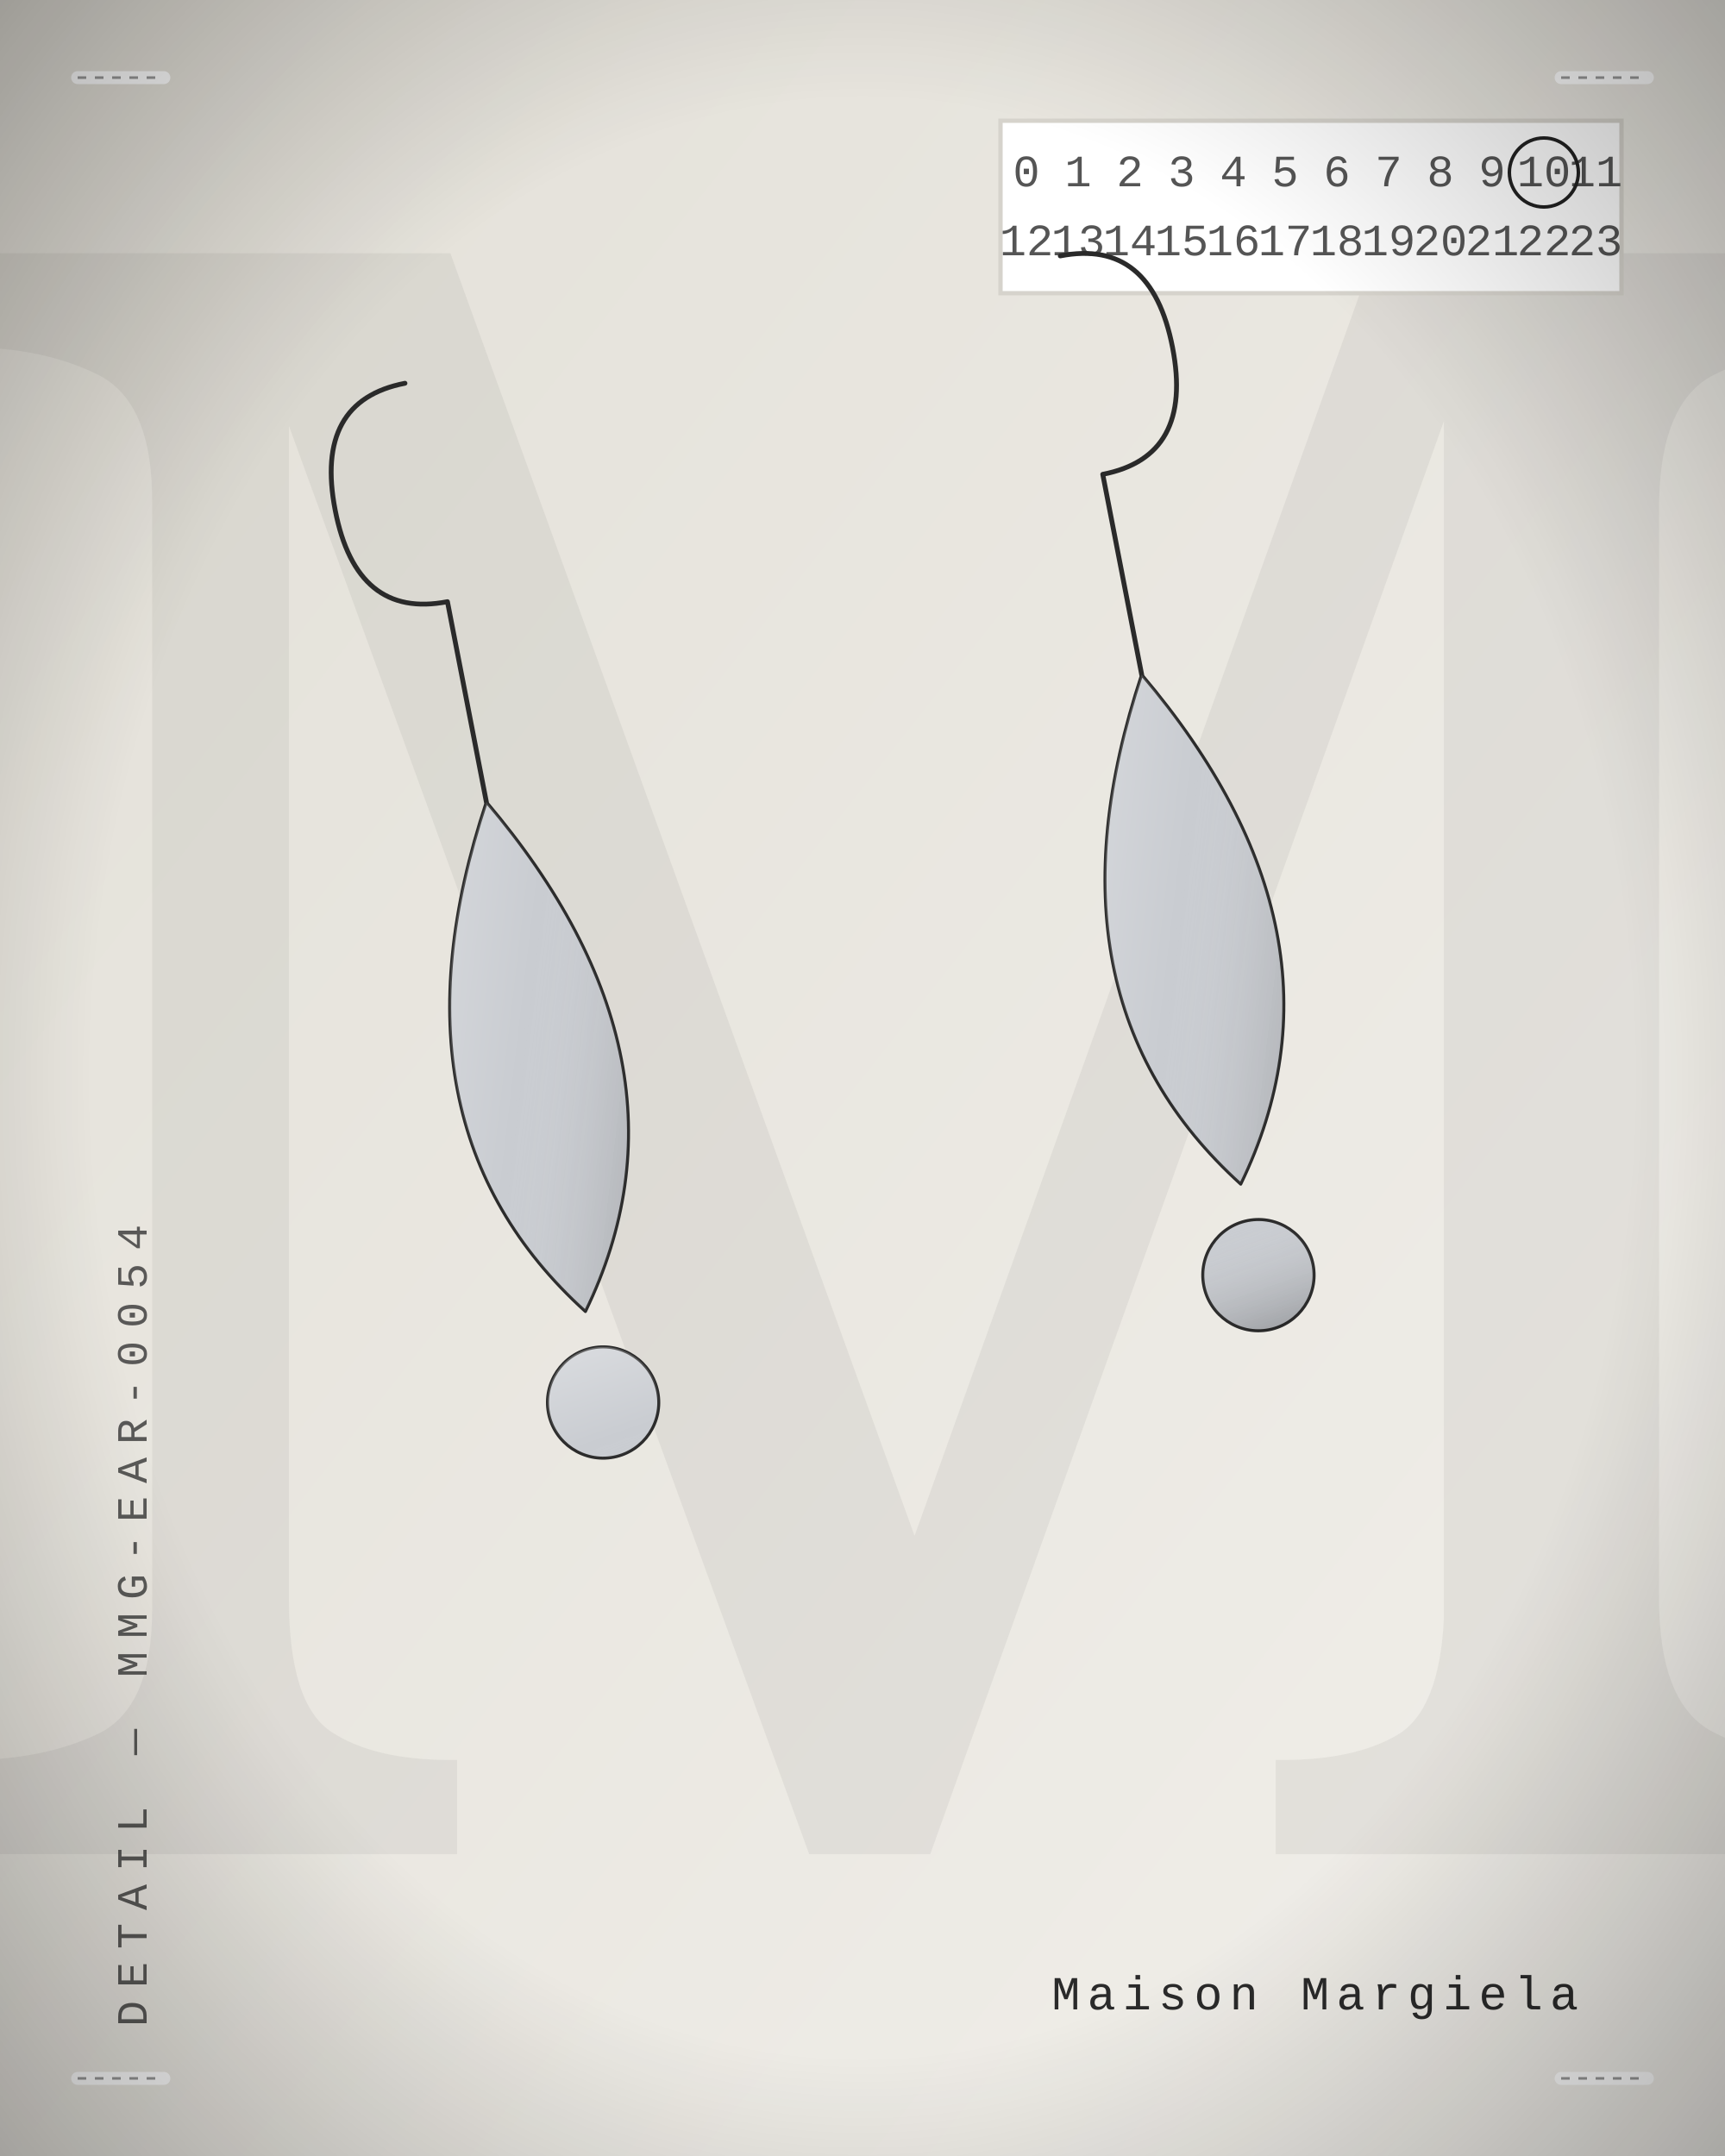
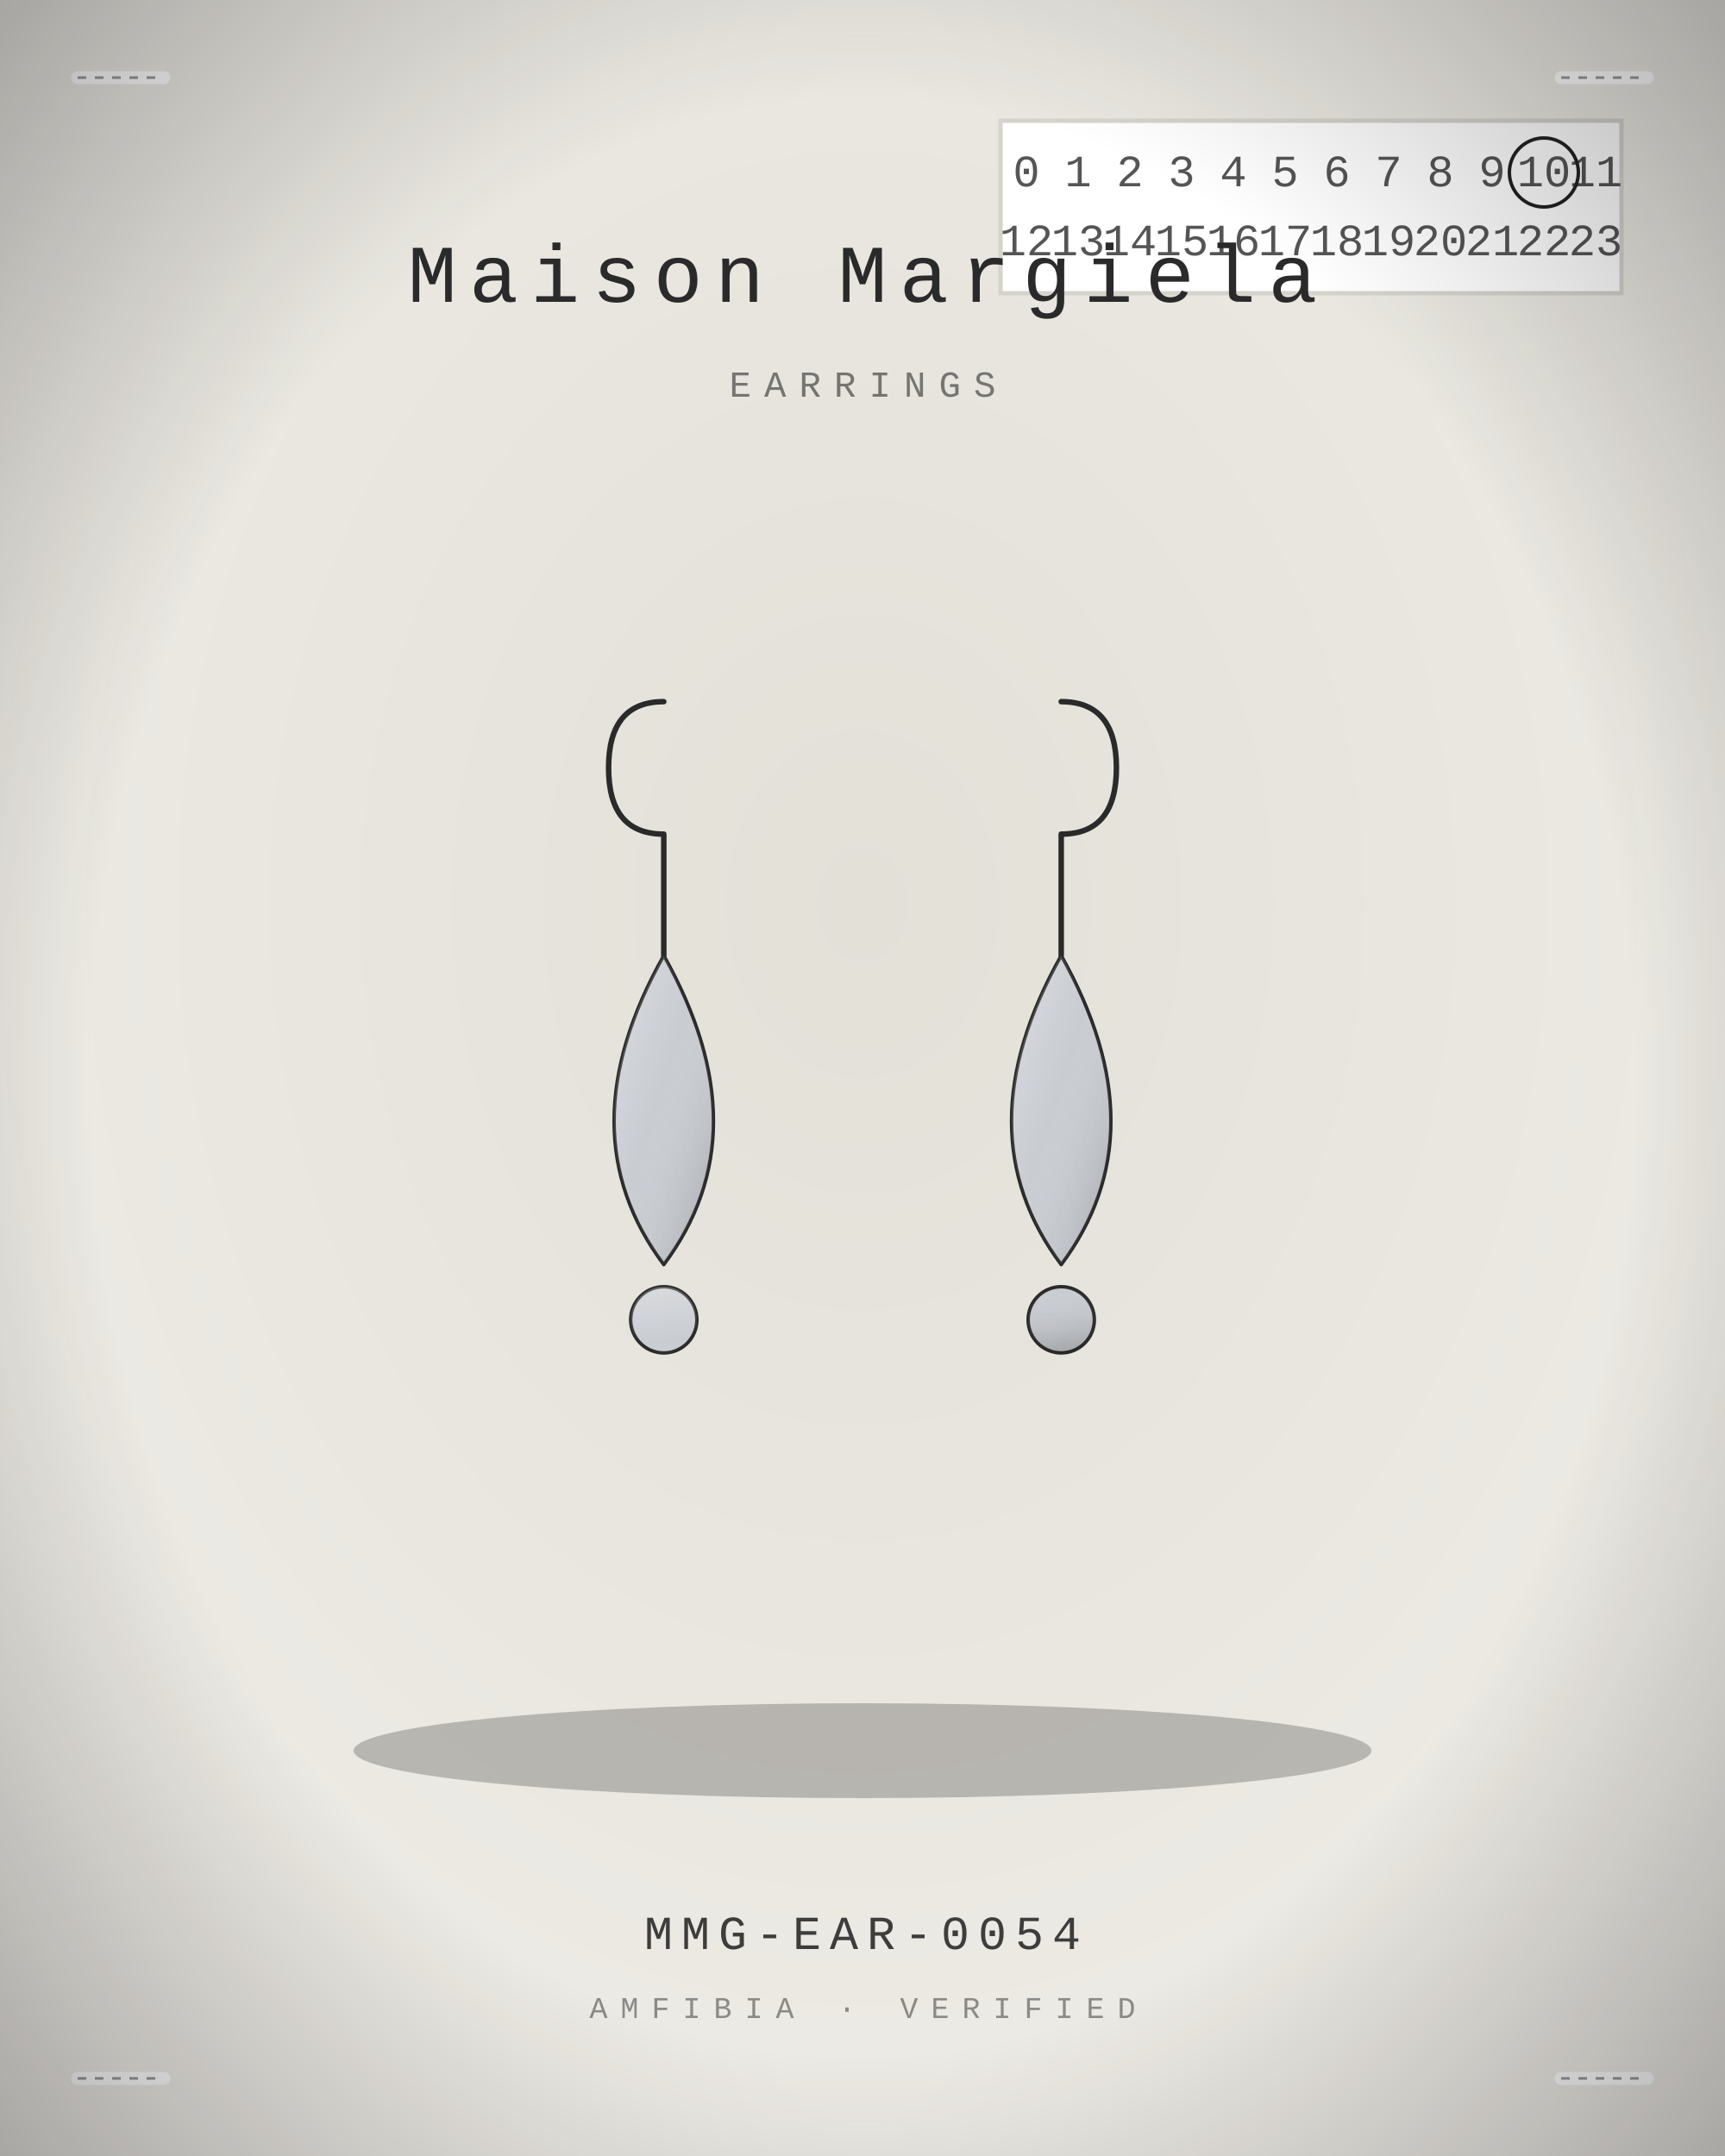
<svg xmlns="http://www.w3.org/2000/svg" viewBox="0 0 400 500" width="800" height="1000">
  <defs>
    <radialGradient id="bg" cx="50%" cy="42%" r="80%">
      <stop offset="0" stop-color="#E3E0D8" />
      <stop offset="1" stop-color="#F1EFEA" />
    </radialGradient>
    <linearGradient id="bgd" x1="0" y1="0" x2="1" y2="1">
      <stop offset="0" stop-color="#E3E0D8" />
      <stop offset="1" stop-color="#F1EFEA" />
    </linearGradient>
    <linearGradient id="sheen" x1="0" y1="0" x2="1" y2="1">
      <stop offset="0" stop-color="#fff" stop-opacity=".30" />
      <stop offset=".45" stop-color="#fff" stop-opacity="0" />
      <stop offset="1" stop-color="#000" stop-opacity=".22" />
    </linearGradient>
    <linearGradient id="multi" x1="0" y1="0" x2="1" y2="1">
      <stop offset="0" stop-color="#B3122E" />
      <stop offset=".35" stop-color="#C9A227" />
      <stop offset=".7" stop-color="#2F5D46" />
      <stop offset="1" stop-color="#3557A0" />
    </linearGradient>
    <radialGradient id="vig" cx="50%" cy="50%" r="75%">
      <stop offset=".6" stop-color="#000" stop-opacity="0" />
      <stop offset="1" stop-color="#000" stop-opacity=".35" />
    </radialGradient>
  </defs>
-   <rect width="400" height="500" fill="url(#bgd)" />
-   <text x="210" y="430" text-anchor="middle" font-family="Georgia, serif" font-size="520" fill="#2A2A2A" opacity="0.06">M</text>
+   <rect width="400" height="500" fill="url(#bg)" />
  <path d="M18 18 l20 0" stroke="#FFFFFF" stroke-width="3" stroke-linecap="round" />
  <path d="M18 18 l20 0" stroke="#999" stroke-width="0.6" stroke-dasharray="2 2" />
  <path d="M362 18 l20 0" stroke="#FFFFFF" stroke-width="3" stroke-linecap="round" />
  <path d="M362 18 l20 0" stroke="#999" stroke-width="0.6" stroke-dasharray="2 2" />
  <path d="M18 482 l20 0" stroke="#FFFFFF" stroke-width="3" stroke-linecap="round" />
  <path d="M18 482 l20 0" stroke="#999" stroke-width="0.6" stroke-dasharray="2 2" />
  <path d="M362 482 l20 0" stroke="#FFFFFF" stroke-width="3" stroke-linecap="round" />
  <path d="M362 482 l20 0" stroke="#999" stroke-width="0.6" stroke-dasharray="2 2" />
  <g transform="translate(232 28)">
    <rect width="144" height="40" fill="#FFFFFF" stroke="#D6D3CC" />
    <g font-family="'Courier New', monospace" font-size="10.4" fill="#555">
      <text x="6" y="15.2" text-anchor="middle">0</text>
      <text x="18" y="15.2" text-anchor="middle">1</text>
      <text x="30" y="15.2" text-anchor="middle">2</text>
      <text x="42" y="15.2" text-anchor="middle">3</text>
      <text x="54" y="15.2" text-anchor="middle">4</text>
      <text x="66" y="15.2" text-anchor="middle">5</text>
      <text x="78" y="15.2" text-anchor="middle">6</text>
      <text x="90" y="15.2" text-anchor="middle">7</text>
      <text x="102" y="15.2" text-anchor="middle">8</text>
      <text x="114" y="15.2" text-anchor="middle">9</text>
      <text x="126" y="15.2" text-anchor="middle">10</text>
      <text x="138" y="15.2" text-anchor="middle">11</text>
      <text x="6" y="31.2" text-anchor="middle">12</text>
      <text x="18" y="31.2" text-anchor="middle">13</text>
      <text x="30" y="31.2" text-anchor="middle">14</text>
      <text x="42" y="31.2" text-anchor="middle">15</text>
      <text x="54" y="31.2" text-anchor="middle">16</text>
      <text x="66" y="31.2" text-anchor="middle">17</text>
      <text x="78" y="31.2" text-anchor="middle">18</text>
      <text x="90" y="31.2" text-anchor="middle">19</text>
      <text x="102" y="31.2" text-anchor="middle">20</text>
      <text x="114" y="31.2" text-anchor="middle">21</text>
      <text x="126" y="31.2" text-anchor="middle">22</text>
      <text x="138" y="31.2" text-anchor="middle">23</text>
    </g>
    <circle cx="126" cy="12" r="8" fill="none" stroke="#222" stroke-width="0.8" />
  </g>
-   <g transform="rotate(-11.0 200 250) translate(-11 20) scale(2.15)">
-     <path d="M64 24 Q54 24 54 36 Q54 48 64 48 L64 70" fill="none" stroke="#2A2A2A" stroke-width="2.24" stroke-linejoin="round" stroke-linecap="round" vector-effect="non-scaling-stroke" />
-     <path d="M64 70 Q46 102 64 126 Q82 102 64 70 Z" fill="#C9CCD1" stroke="#2A2A2A" stroke-width="1.4" stroke-linejoin="round" stroke-linecap="round" vector-effect="non-scaling-stroke" />
+   <ellipse cx="200" cy="406" rx="118" ry="11" fill="#000" opacity="0.22" />
+   <g transform="translate(72 132) scale(1.28)">
+     <path d="M64 24 Q54 24 54 36 Q54 48 64 48 L64 70" fill="none" stroke="#2A2A2A" stroke-width="2.56" stroke-linejoin="round" stroke-linecap="round" vector-effect="non-scaling-stroke" />
+     <path d="M64 70 Q46 102 64 126 Q82 102 64 70 Z" fill="#C9CCD1" stroke="#2A2A2A" stroke-width="1.6" stroke-linejoin="round" stroke-linecap="round" vector-effect="non-scaling-stroke" />
    <path d="M64 70 Q46 102 64 126 Q82 102 64 70 Z" fill="url(#sheen)" stroke="none" />
-     <path d="M136 24 Q146 24 146 36 Q146 48 136 48 L136 70" fill="none" stroke="#2A2A2A" stroke-width="2.24" stroke-linejoin="round" stroke-linecap="round" vector-effect="non-scaling-stroke" />
-     <path d="M136 70 Q118 102 136 126 Q154 102 136 70 Z" fill="#C9CCD1" stroke="#2A2A2A" stroke-width="1.4" stroke-linejoin="round" stroke-linecap="round" vector-effect="non-scaling-stroke" />
+     <path d="M136 24 Q146 24 146 36 Q146 48 136 48 L136 70" fill="none" stroke="#2A2A2A" stroke-width="2.56" stroke-linejoin="round" stroke-linecap="round" vector-effect="non-scaling-stroke" />
+     <path d="M136 70 Q118 102 136 126 Q154 102 136 70 Z" fill="#C9CCD1" stroke="#2A2A2A" stroke-width="1.6" stroke-linejoin="round" stroke-linecap="round" vector-effect="non-scaling-stroke" />
    <path d="M136 70 Q118 102 136 126 Q154 102 136 70 Z" fill="url(#sheen)" stroke="none" />
-     <path d="M64 136 m-6 0 a6 6 0 1 0 12 0 a6 6 0 1 0 -12 0 M136 136 m-6 0 a6 6 0 1 0 12 0 a6 6 0 1 0 -12 0" fill="#C9CCD1" stroke="#2A2A2A" stroke-width="1.4" stroke-linejoin="round" stroke-linecap="round" vector-effect="non-scaling-stroke" />
+     <path d="M64 136 m-6 0 a6 6 0 1 0 12 0 a6 6 0 1 0 -12 0 M136 136 m-6 0 a6 6 0 1 0 12 0 a6 6 0 1 0 -12 0" fill="#C9CCD1" stroke="#2A2A2A" stroke-width="1.6" stroke-linejoin="round" stroke-linecap="round" vector-effect="non-scaling-stroke" />
    <path d="M64 136 m-6 0 a6 6 0 1 0 12 0 a6 6 0 1 0 -12 0 M136 136 m-6 0 a6 6 0 1 0 12 0 a6 6 0 1 0 -12 0" fill="url(#sheen)" stroke="none" />
  </g>
-   <g transform="translate(34 470) rotate(-90)">
-     <text x="0" y="0" text-anchor="start" font-family="'Courier New', Courier, monospace" font-size="10" letter-spacing="3" fill="#2A2A2A" opacity="0.75">DETAIL — MMG-EAR-0054</text>
+   <g>
+     <text x="200" y="70" text-anchor="middle" font-size="19" fill="#2A2A2A" font-family="'Courier New', Courier, monospace" font-weight="400" letter-spacing="2.85">Maison Margiela</text>
  </g>
-   <g>
-     <text x="366" y="466" text-anchor="end" font-size="11" fill="#2A2A2A" font-family="'Courier New', Courier, monospace" font-weight="400" letter-spacing="1.65">Maison Margiela</text>
-   </g>
+   <text x="200" y="92" text-anchor="middle" font-family="'Courier New', Courier, monospace" font-size="8.5" letter-spacing="3" fill="#2A2A2A" opacity="0.6">EARRINGS</text>
+   <text x="200" y="452" text-anchor="middle" font-family="'Courier New', Courier, monospace" font-size="11" letter-spacing="2" fill="#2A2A2A" opacity="0.9">MMG-EAR-0054</text>
+   <text x="200" y="468" text-anchor="middle" font-family="'Courier New', Courier, monospace" font-size="7" letter-spacing="3" fill="#2A2A2A" opacity="0.5">AMFIBIA · VERIFIED</text>
  <rect width="400" height="500" fill="url(#vig)" />
</svg>
